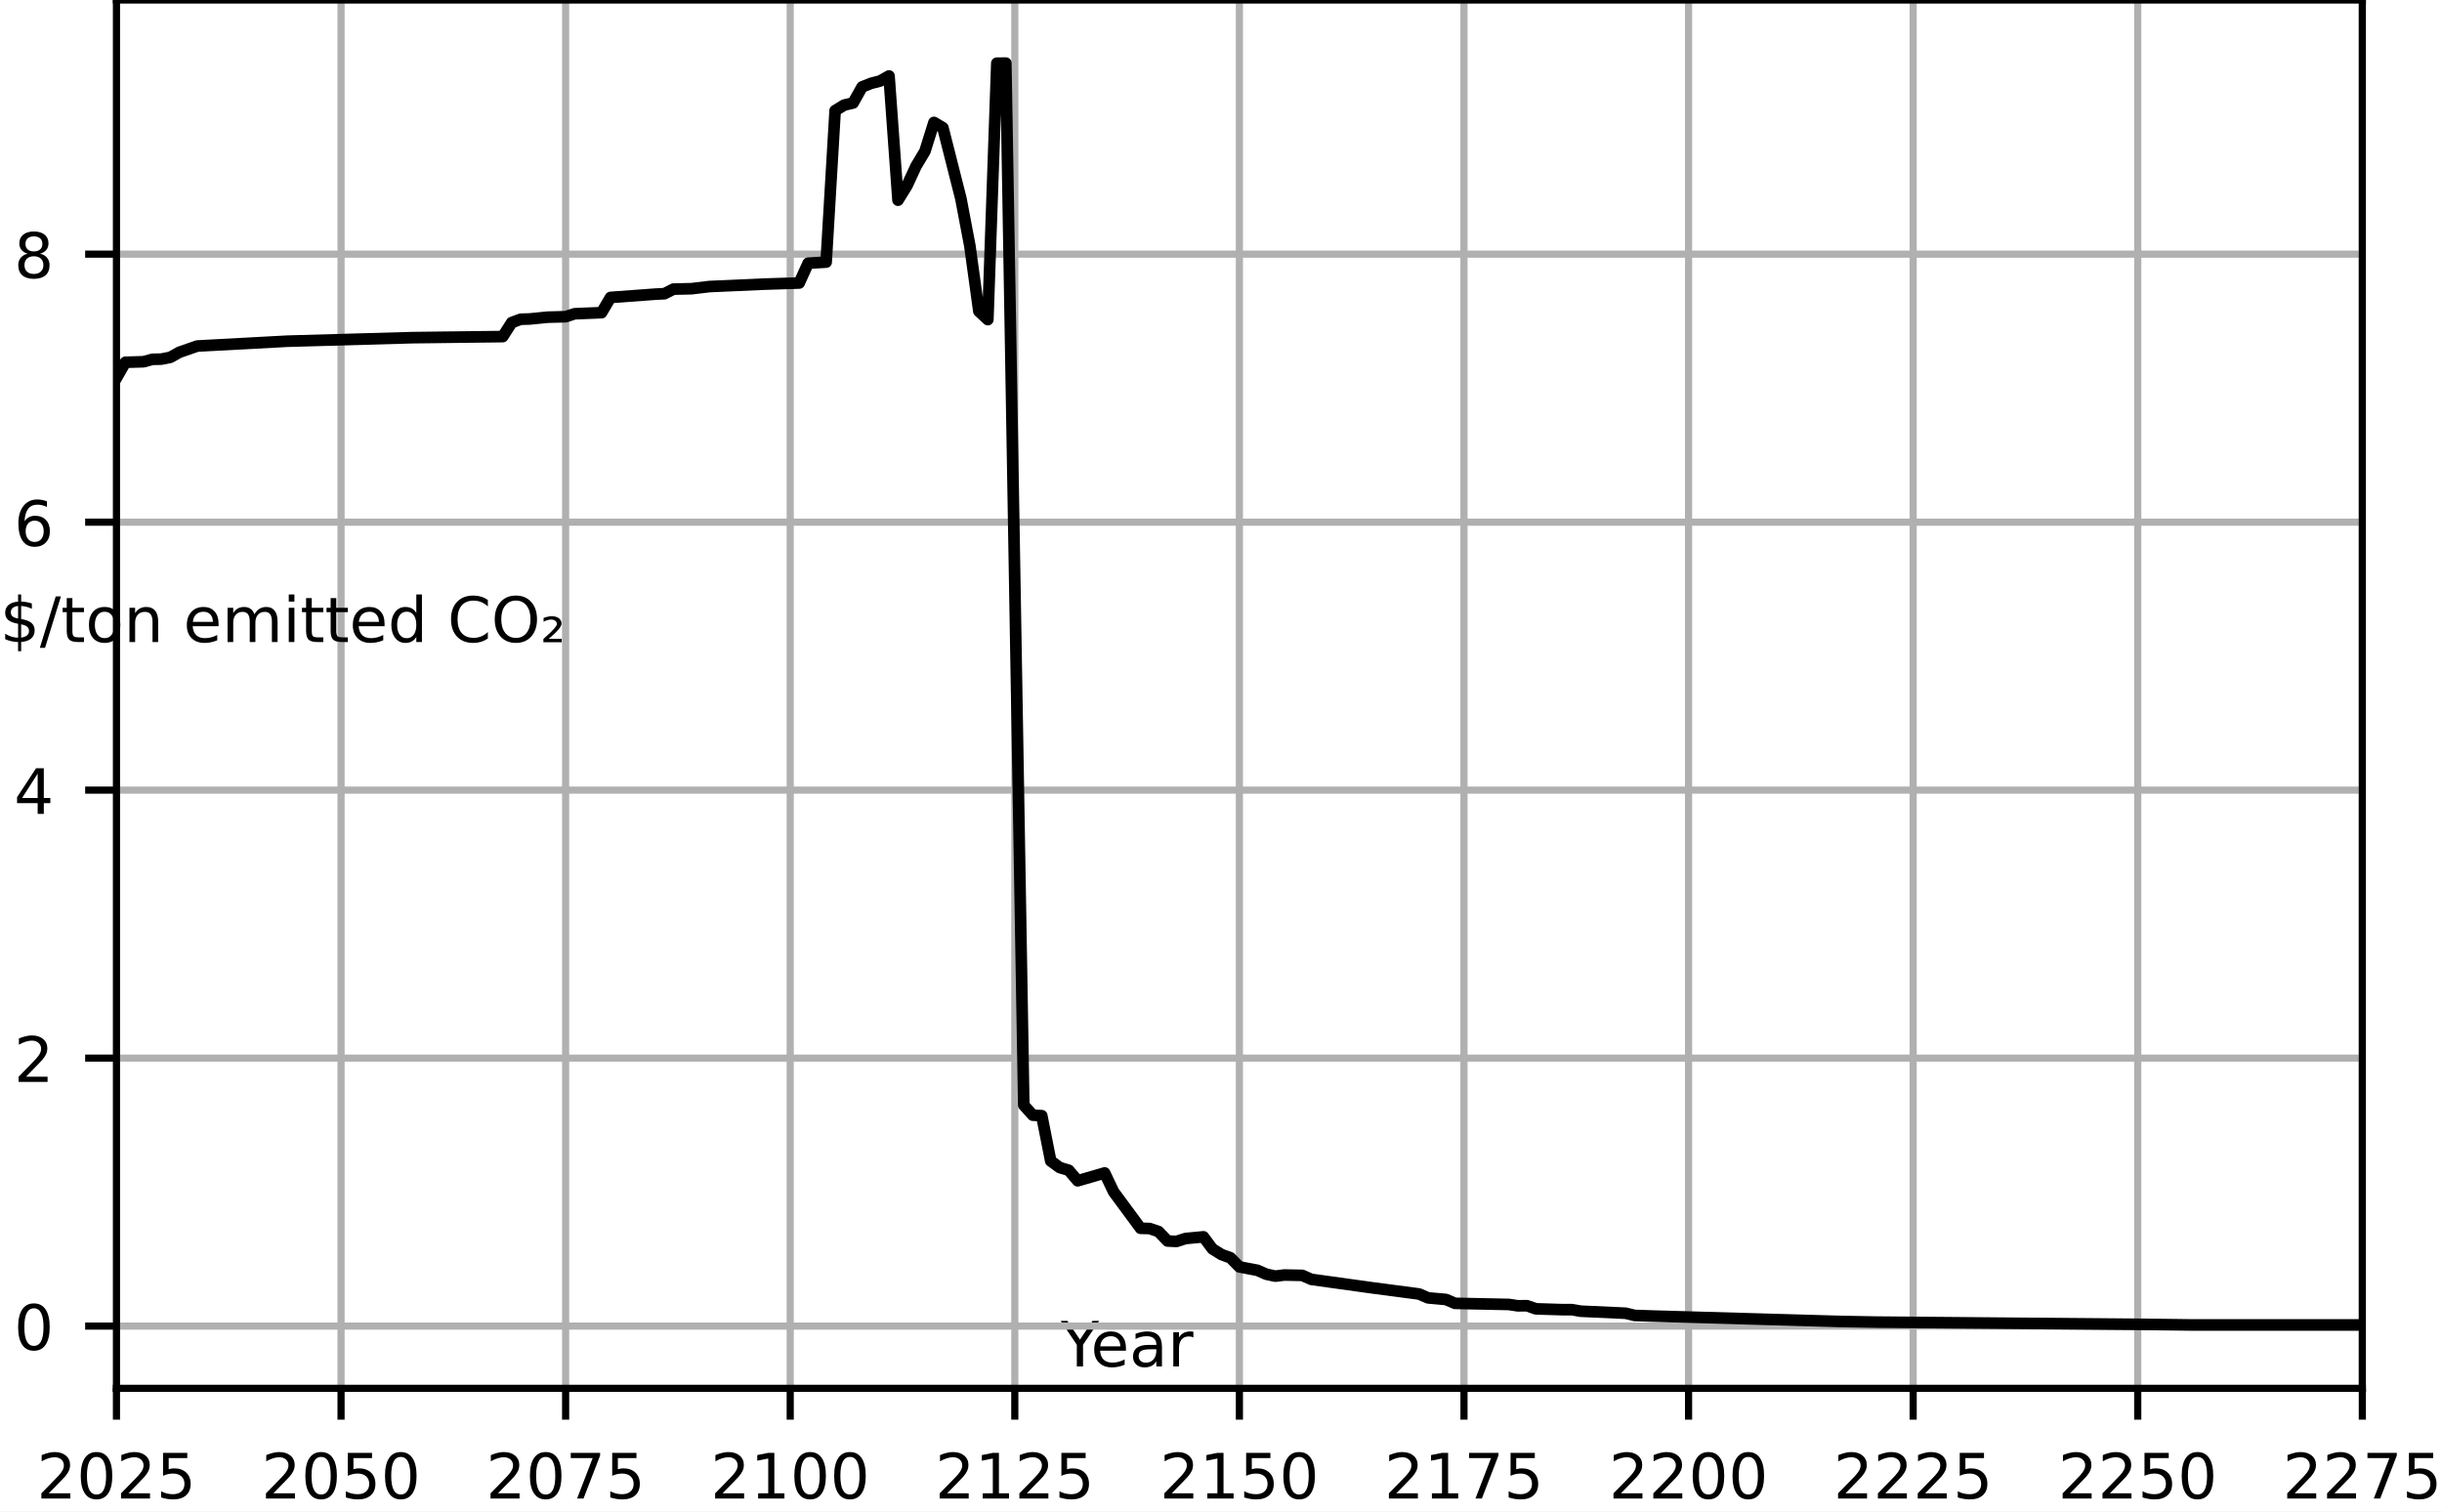
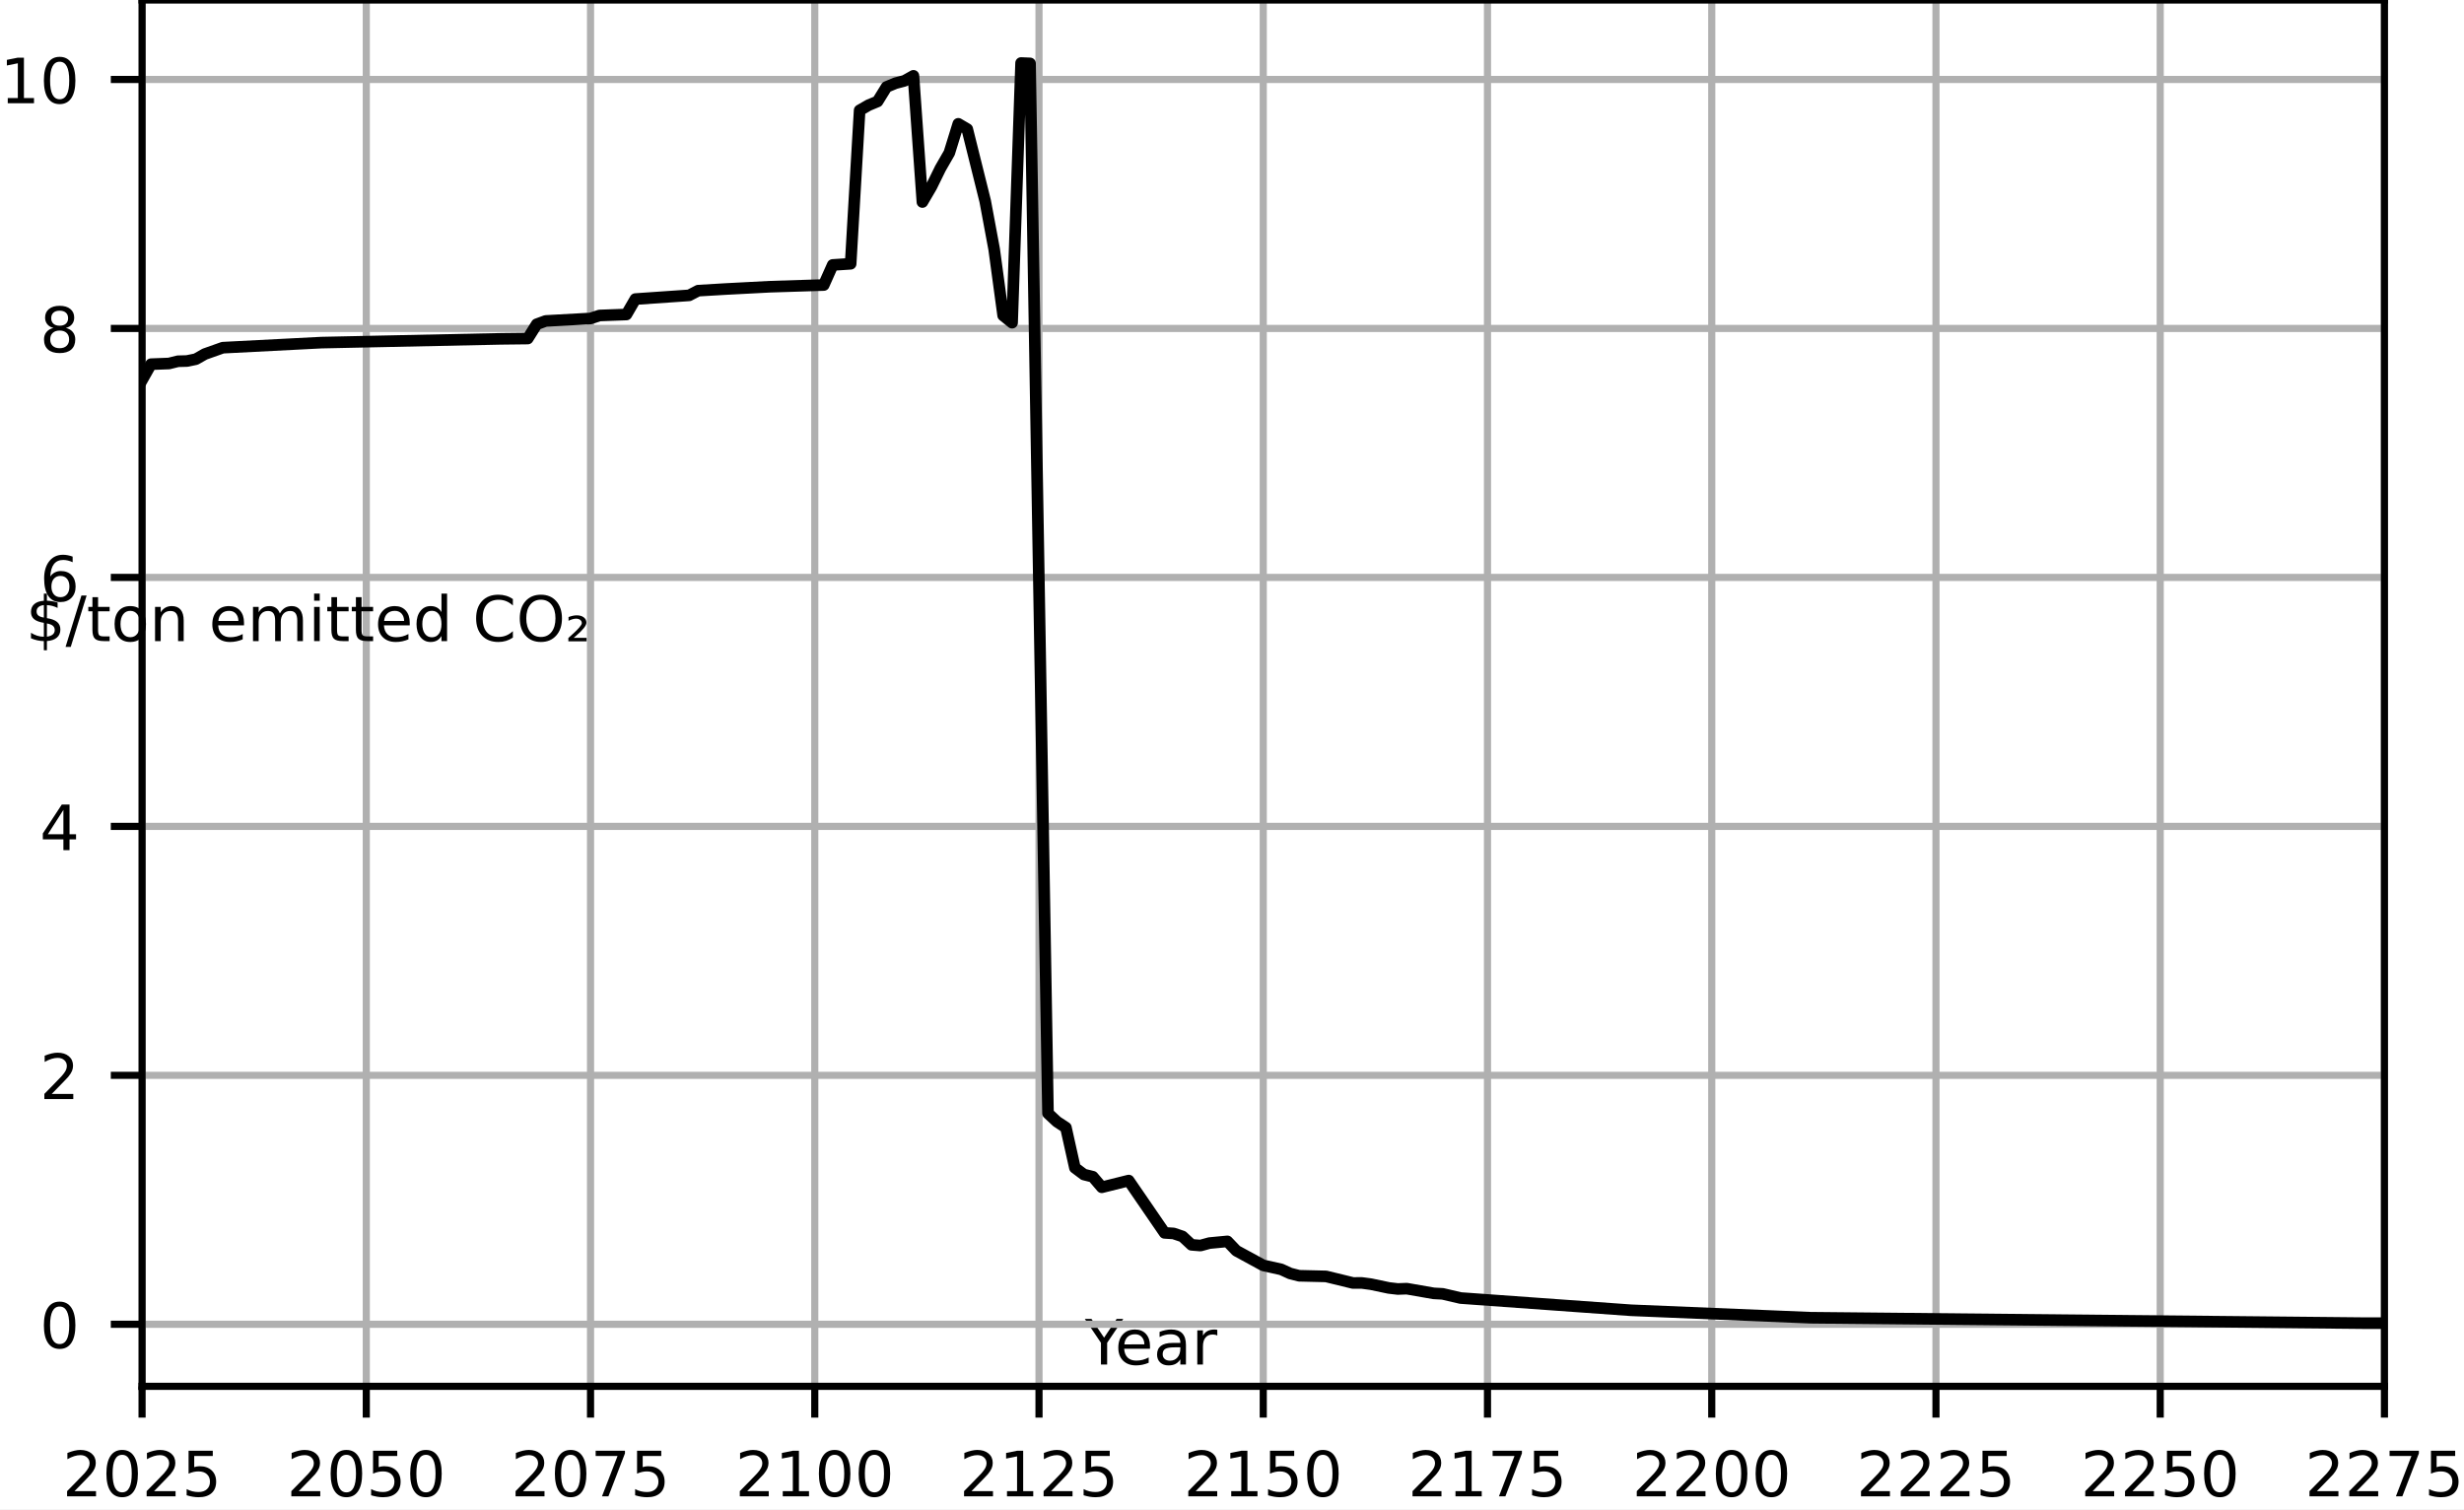
- <svg xmlns="http://www.w3.org/2000/svg" xmlns:xlink="http://www.w3.org/1999/xlink" width="273.027pt" height="169.007pt" viewBox="0 0 273.027 169.007" version="1.1">
+ <svg xmlns="http://www.w3.org/2000/svg" xmlns:xlink="http://www.w3.org/1999/xlink" width="275.915pt" height="169.007pt" viewBox="0 0 275.915 169.007" version="1.1">
  <defs>
    <style type="text/css">*{stroke-linejoin: round; stroke-linecap: butt}</style>
  </defs>
  <g id="figure_1">
    <g id="patch_1">
-       <path d="M 0 169.007  L 273.027 169.007  L 273.027 0  L 0 0  z " style="fill: #ffffff" />
+       <path d="M 0 169.007  L 275.915 169.007  L 275.915 0  L 0 0  z " style="fill: #ffffff" />
    </g>
    <g id="axes_1">
      <g id="patch_2">
-         <path d="M 13.02 155.232  L 264.12 155.232  L 264.12 0  L 13.02 0  z " style="fill: #ffffff" />
+         <path d="M 15.908 155.232  L 267.007 155.232  L 267.007 0  L 15.908 0  z " style="fill: #ffffff" />
      </g>
      <g id="matplotlib.axis_1">
        <g id="xtick_1">
          <g id="line2d_1">
-             <path d="M 13.02 155.232  L 13.02 0  " clip-path="url(#p47444c10fa)" style="fill: none; stroke: #b0b0b0; stroke-width: 0.8; stroke-linecap: square" />
+             <path d="M 15.908 155.232  L 15.908 0  " clip-path="url(#pd98ec319ca)" style="fill: none; stroke: #b0b0b0; stroke-width: 0.8; stroke-linecap: square" />
          </g>
          <g id="line2d_2">
            <defs>
-               <path id="m5ca74fbb93" d="M 0 0  L 0 3.5  " style="stroke: #000000; stroke-width: 0.8" />
+               <path id="ma1143e3309" d="M 0 0  L 0 3.5  " style="stroke: #000000; stroke-width: 0.8" />
            </defs>
            <g>
-               <use xlink:href="#m5ca74fbb93" x="13.02" y="155.232" style="stroke: #000000; stroke-width: 0.8" />
+               <use xlink:href="#ma1143e3309" x="15.908" y="155.232" style="stroke: #000000; stroke-width: 0.8" />
            </g>
          </g>
          <g id="text_1">
-             <g transform="translate(4.112031 167.5509) scale(0.07 -0.07)">
+             <g transform="translate(7 167.5509) scale(0.07 -0.07)">
              <defs>
                <path id="DejaVuSans-32" d="M 1228 531  L 3431 531  L 3431 0  L 469 0  L 469 531  Q 828 903 1448 1529  Q 2069 2156 2228 2338  Q 2531 2678 2651 2914  Q 2772 3150 2772 3378  Q 2772 3750 2511 3984  Q 2250 4219 1831 4219  Q 1534 4219 1204 4116  Q 875 4013 500 3803  L 500 4441  Q 881 4594 1212 4672  Q 1544 4750 1819 4750  Q 2544 4750 2975 4387  Q 3406 4025 3406 3419  Q 3406 3131 3298 2873  Q 3191 2616 2906 2266  Q 2828 2175 2409 1742  Q 1991 1309 1228 531  z " transform="scale(0.015625)" />
                <path id="DejaVuSans-30" d="M 2034 4250  Q 1547 4250 1301 3770  Q 1056 3291 1056 2328  Q 1056 1369 1301 889  Q 1547 409 2034 409  Q 2525 409 2770 889  Q 3016 1369 3016 2328  Q 3016 3291 2770 3770  Q 2525 4250 2034 4250  z M 2034 4750  Q 2819 4750 3233 4129  Q 3647 3509 3647 2328  Q 3647 1150 3233 529  Q 2819 -91 2034 -91  Q 1250 -91 836 529  Q 422 1150 422 2328  Q 422 3509 836 4129  Q 1250 4750 2034 4750  z " transform="scale(0.015625)" />
                <path id="DejaVuSans-35" d="M 691 4666  L 3169 4666  L 3169 4134  L 1269 4134  L 1269 2991  Q 1406 3038 1543 3061  Q 1681 3084 1819 3084  Q 2600 3084 3056 2656  Q 3513 2228 3513 1497  Q 3513 744 3044 326  Q 2575 -91 1722 -91  Q 1428 -91 1123 -41  Q 819 9 494 109  L 494 744  Q 775 591 1075 516  Q 1375 441 1709 441  Q 2250 441 2565 725  Q 2881 1009 2881 1497  Q 2881 1984 2565 2268  Q 2250 2553 1709 2553  Q 1456 2553 1204 2497  Q 953 2441 691 2322  L 691 4666  z " transform="scale(0.015625)" />
              </defs>
              <use xlink:href="#DejaVuSans-32" />
              <use xlink:href="#DejaVuSans-30" transform="translate(63.62305 0)" />
              <use xlink:href="#DejaVuSans-32" transform="translate(127.2461 0)" />
              <use xlink:href="#DejaVuSans-35" transform="translate(190.8691 0)" />
            </g>
          </g>
        </g>
        <g id="xtick_2">
          <g id="line2d_3">
-             <path d="M 38.13 155.232  L 38.13 0  " clip-path="url(#p47444c10fa)" style="fill: none; stroke: #b0b0b0; stroke-width: 0.8; stroke-linecap: square" />
+             <path d="M 41.017 155.232  L 41.017 0  " clip-path="url(#pd98ec319ca)" style="fill: none; stroke: #b0b0b0; stroke-width: 0.8; stroke-linecap: square" />
          </g>
          <g id="line2d_4">
            <g>
-               <use xlink:href="#m5ca74fbb93" x="38.13" y="155.232" style="stroke: #000000; stroke-width: 0.8" />
+               <use xlink:href="#ma1143e3309" x="41.017" y="155.232" style="stroke: #000000; stroke-width: 0.8" />
            </g>
          </g>
          <g id="text_2">
-             <g transform="translate(29.22203 167.5509) scale(0.07 -0.07)">
+             <g transform="translate(32.11 167.5509) scale(0.07 -0.07)">
              <use xlink:href="#DejaVuSans-32" />
              <use xlink:href="#DejaVuSans-30" transform="translate(63.62305 0)" />
              <use xlink:href="#DejaVuSans-35" transform="translate(127.2461 0)" />
              <use xlink:href="#DejaVuSans-30" transform="translate(190.8691 0)" />
            </g>
          </g>
        </g>
        <g id="xtick_3">
          <g id="line2d_5">
-             <path d="M 63.24 155.232  L 63.24 0  " clip-path="url(#p47444c10fa)" style="fill: none; stroke: #b0b0b0; stroke-width: 0.8; stroke-linecap: square" />
+             <path d="M 66.127 155.232  L 66.127 0  " clip-path="url(#pd98ec319ca)" style="fill: none; stroke: #b0b0b0; stroke-width: 0.8; stroke-linecap: square" />
          </g>
          <g id="line2d_6">
            <g>
-               <use xlink:href="#m5ca74fbb93" x="63.24" y="155.232" style="stroke: #000000; stroke-width: 0.8" />
+               <use xlink:href="#ma1143e3309" x="66.127" y="155.232" style="stroke: #000000; stroke-width: 0.8" />
            </g>
          </g>
          <g id="text_3">
-             <g transform="translate(54.33203 167.5509) scale(0.07 -0.07)">
+             <g transform="translate(57.22 167.5509) scale(0.07 -0.07)">
              <defs>
                <path id="DejaVuSans-37" d="M 525 4666  L 3525 4666  L 3525 4397  L 1831 0  L 1172 0  L 2766 4134  L 525 4134  L 525 4666  z " transform="scale(0.015625)" />
              </defs>
              <use xlink:href="#DejaVuSans-32" />
              <use xlink:href="#DejaVuSans-30" transform="translate(63.62305 0)" />
              <use xlink:href="#DejaVuSans-37" transform="translate(127.2461 0)" />
              <use xlink:href="#DejaVuSans-35" transform="translate(190.8691 0)" />
            </g>
          </g>
        </g>
        <g id="xtick_4">
          <g id="line2d_7">
-             <path d="M 88.35 155.232  L 88.35 0  " clip-path="url(#p47444c10fa)" style="fill: none; stroke: #b0b0b0; stroke-width: 0.8; stroke-linecap: square" />
+             <path d="M 91.237 155.232  L 91.237 0  " clip-path="url(#pd98ec319ca)" style="fill: none; stroke: #b0b0b0; stroke-width: 0.8; stroke-linecap: square" />
          </g>
          <g id="line2d_8">
            <g>
-               <use xlink:href="#m5ca74fbb93" x="88.35" y="155.232" style="stroke: #000000; stroke-width: 0.8" />
+               <use xlink:href="#ma1143e3309" x="91.237" y="155.232" style="stroke: #000000; stroke-width: 0.8" />
            </g>
          </g>
          <g id="text_4">
-             <g transform="translate(79.44203 167.5509) scale(0.07 -0.07)">
+             <g transform="translate(82.33 167.5509) scale(0.07 -0.07)">
              <defs>
                <path id="DejaVuSans-31" d="M 794 531  L 1825 531  L 1825 4091  L 703 3866  L 703 4441  L 1819 4666  L 2450 4666  L 2450 531  L 3481 531  L 3481 0  L 794 0  L 794 531  z " transform="scale(0.015625)" />
              </defs>
              <use xlink:href="#DejaVuSans-32" />
              <use xlink:href="#DejaVuSans-31" transform="translate(63.62305 0)" />
              <use xlink:href="#DejaVuSans-30" transform="translate(127.2461 0)" />
              <use xlink:href="#DejaVuSans-30" transform="translate(190.8691 0)" />
            </g>
          </g>
        </g>
        <g id="xtick_5">
          <g id="line2d_9">
-             <path d="M 113.46 155.232  L 113.46 0  " clip-path="url(#p47444c10fa)" style="fill: none; stroke: #b0b0b0; stroke-width: 0.8; stroke-linecap: square" />
+             <path d="M 116.347 155.232  L 116.347 0  " clip-path="url(#pd98ec319ca)" style="fill: none; stroke: #b0b0b0; stroke-width: 0.8; stroke-linecap: square" />
          </g>
          <g id="line2d_10">
            <g>
-               <use xlink:href="#m5ca74fbb93" x="113.46" y="155.232" style="stroke: #000000; stroke-width: 0.8" />
+               <use xlink:href="#ma1143e3309" x="116.347" y="155.232" style="stroke: #000000; stroke-width: 0.8" />
            </g>
          </g>
          <g id="text_5">
-             <g transform="translate(104.552 167.5509) scale(0.07 -0.07)">
+             <g transform="translate(107.44 167.5509) scale(0.07 -0.07)">
              <use xlink:href="#DejaVuSans-32" />
              <use xlink:href="#DejaVuSans-31" transform="translate(63.62305 0)" />
              <use xlink:href="#DejaVuSans-32" transform="translate(127.2461 0)" />
              <use xlink:href="#DejaVuSans-35" transform="translate(190.8691 0)" />
            </g>
          </g>
        </g>
        <g id="xtick_6">
          <g id="line2d_11">
-             <path d="M 138.57 155.232  L 138.57 0  " clip-path="url(#p47444c10fa)" style="fill: none; stroke: #b0b0b0; stroke-width: 0.8; stroke-linecap: square" />
+             <path d="M 141.458 155.232  L 141.458 0  " clip-path="url(#pd98ec319ca)" style="fill: none; stroke: #b0b0b0; stroke-width: 0.8; stroke-linecap: square" />
          </g>
          <g id="line2d_12">
            <g>
-               <use xlink:href="#m5ca74fbb93" x="138.57" y="155.232" style="stroke: #000000; stroke-width: 0.8" />
+               <use xlink:href="#ma1143e3309" x="141.458" y="155.232" style="stroke: #000000; stroke-width: 0.8" />
            </g>
          </g>
          <g id="text_6">
-             <g transform="translate(129.662 167.5509) scale(0.07 -0.07)">
+             <g transform="translate(132.55 167.5509) scale(0.07 -0.07)">
              <use xlink:href="#DejaVuSans-32" />
              <use xlink:href="#DejaVuSans-31" transform="translate(63.62305 0)" />
              <use xlink:href="#DejaVuSans-35" transform="translate(127.2461 0)" />
              <use xlink:href="#DejaVuSans-30" transform="translate(190.8691 0)" />
            </g>
          </g>
        </g>
        <g id="xtick_7">
          <g id="line2d_13">
-             <path d="M 163.68 155.232  L 163.68 0  " clip-path="url(#p47444c10fa)" style="fill: none; stroke: #b0b0b0; stroke-width: 0.8; stroke-linecap: square" />
+             <path d="M 166.567 155.232  L 166.567 0  " clip-path="url(#pd98ec319ca)" style="fill: none; stroke: #b0b0b0; stroke-width: 0.8; stroke-linecap: square" />
          </g>
          <g id="line2d_14">
            <g>
-               <use xlink:href="#m5ca74fbb93" x="163.68" y="155.232" style="stroke: #000000; stroke-width: 0.8" />
+               <use xlink:href="#ma1143e3309" x="166.567" y="155.232" style="stroke: #000000; stroke-width: 0.8" />
            </g>
          </g>
          <g id="text_7">
-             <g transform="translate(154.772 167.5509) scale(0.07 -0.07)">
+             <g transform="translate(157.66 167.5509) scale(0.07 -0.07)">
              <use xlink:href="#DejaVuSans-32" />
              <use xlink:href="#DejaVuSans-31" transform="translate(63.62305 0)" />
              <use xlink:href="#DejaVuSans-37" transform="translate(127.2461 0)" />
              <use xlink:href="#DejaVuSans-35" transform="translate(190.8691 0)" />
            </g>
          </g>
        </g>
        <g id="xtick_8">
          <g id="line2d_15">
-             <path d="M 188.79 155.232  L 188.79 0  " clip-path="url(#p47444c10fa)" style="fill: none; stroke: #b0b0b0; stroke-width: 0.8; stroke-linecap: square" />
+             <path d="M 191.678 155.232  L 191.678 0  " clip-path="url(#pd98ec319ca)" style="fill: none; stroke: #b0b0b0; stroke-width: 0.8; stroke-linecap: square" />
          </g>
          <g id="line2d_16">
            <g>
-               <use xlink:href="#m5ca74fbb93" x="188.79" y="155.232" style="stroke: #000000; stroke-width: 0.8" />
+               <use xlink:href="#ma1143e3309" x="191.678" y="155.232" style="stroke: #000000; stroke-width: 0.8" />
            </g>
          </g>
          <g id="text_8">
-             <g transform="translate(179.882 167.5509) scale(0.07 -0.07)">
+             <g transform="translate(182.77 167.5509) scale(0.07 -0.07)">
              <use xlink:href="#DejaVuSans-32" />
              <use xlink:href="#DejaVuSans-32" transform="translate(63.62305 0)" />
              <use xlink:href="#DejaVuSans-30" transform="translate(127.2461 0)" />
              <use xlink:href="#DejaVuSans-30" transform="translate(190.8691 0)" />
            </g>
          </g>
        </g>
        <g id="xtick_9">
          <g id="line2d_17">
-             <path d="M 213.9 155.232  L 213.9 0  " clip-path="url(#p47444c10fa)" style="fill: none; stroke: #b0b0b0; stroke-width: 0.8; stroke-linecap: square" />
+             <path d="M 216.787 155.232  L 216.787 0  " clip-path="url(#pd98ec319ca)" style="fill: none; stroke: #b0b0b0; stroke-width: 0.8; stroke-linecap: square" />
          </g>
          <g id="line2d_18">
            <g>
-               <use xlink:href="#m5ca74fbb93" x="213.9" y="155.232" style="stroke: #000000; stroke-width: 0.8" />
+               <use xlink:href="#ma1143e3309" x="216.787" y="155.232" style="stroke: #000000; stroke-width: 0.8" />
            </g>
          </g>
          <g id="text_9">
-             <g transform="translate(204.992 167.5509) scale(0.07 -0.07)">
+             <g transform="translate(207.88 167.5509) scale(0.07 -0.07)">
              <use xlink:href="#DejaVuSans-32" />
              <use xlink:href="#DejaVuSans-32" transform="translate(63.62305 0)" />
              <use xlink:href="#DejaVuSans-32" transform="translate(127.2461 0)" />
              <use xlink:href="#DejaVuSans-35" transform="translate(190.8691 0)" />
            </g>
          </g>
        </g>
        <g id="xtick_10">
          <g id="line2d_19">
-             <path d="M 239.01 155.232  L 239.01 0  " clip-path="url(#p47444c10fa)" style="fill: none; stroke: #b0b0b0; stroke-width: 0.8; stroke-linecap: square" />
+             <path d="M 241.898 155.232  L 241.898 0  " clip-path="url(#pd98ec319ca)" style="fill: none; stroke: #b0b0b0; stroke-width: 0.8; stroke-linecap: square" />
          </g>
          <g id="line2d_20">
            <g>
-               <use xlink:href="#m5ca74fbb93" x="239.01" y="155.232" style="stroke: #000000; stroke-width: 0.8" />
+               <use xlink:href="#ma1143e3309" x="241.898" y="155.232" style="stroke: #000000; stroke-width: 0.8" />
            </g>
          </g>
          <g id="text_10">
-             <g transform="translate(230.102 167.5509) scale(0.07 -0.07)">
+             <g transform="translate(232.99 167.5509) scale(0.07 -0.07)">
              <use xlink:href="#DejaVuSans-32" />
              <use xlink:href="#DejaVuSans-32" transform="translate(63.62305 0)" />
              <use xlink:href="#DejaVuSans-35" transform="translate(127.2461 0)" />
              <use xlink:href="#DejaVuSans-30" transform="translate(190.8691 0)" />
            </g>
          </g>
        </g>
        <g id="xtick_11">
          <g id="line2d_21">
-             <path d="M 264.12 155.232  L 264.12 0  " clip-path="url(#p47444c10fa)" style="fill: none; stroke: #b0b0b0; stroke-width: 0.8; stroke-linecap: square" />
+             <path d="M 267.007 155.232  L 267.007 0  " clip-path="url(#pd98ec319ca)" style="fill: none; stroke: #b0b0b0; stroke-width: 0.8; stroke-linecap: square" />
          </g>
          <g id="line2d_22">
            <g>
-               <use xlink:href="#m5ca74fbb93" x="264.12" y="155.232" style="stroke: #000000; stroke-width: 0.8" />
+               <use xlink:href="#ma1143e3309" x="267.007" y="155.232" style="stroke: #000000; stroke-width: 0.8" />
            </g>
          </g>
          <g id="text_11">
-             <g transform="translate(255.212 167.5509) scale(0.07 -0.07)">
+             <g transform="translate(258.1 167.5509) scale(0.07 -0.07)">
              <use xlink:href="#DejaVuSans-32" />
              <use xlink:href="#DejaVuSans-32" transform="translate(63.62305 0)" />
              <use xlink:href="#DejaVuSans-37" transform="translate(127.2461 0)" />
              <use xlink:href="#DejaVuSans-35" transform="translate(190.8691 0)" />
            </g>
          </g>
        </g>
        <g id="text_12">
-           <g transform="translate(118.6033 152.7893) scale(0.07 -0.07)">
+           <g transform="translate(121.4912 152.7893) scale(0.07 -0.07)">
            <defs>
              <path id="DejaVuSans-59" d="M -13 4666  L 666 4666  L 1959 2747  L 3244 4666  L 3922 4666  L 2272 2222  L 2272 0  L 1638 0  L 1638 2222  L -13 4666  z " transform="scale(0.015625)" />
              <path id="DejaVuSans-65" d="M 3597 1894  L 3597 1613  L 953 1613  Q 991 1019 1311 708  Q 1631 397 2203 397  Q 2534 397 2845 478  Q 3156 559 3463 722  L 3463 178  Q 3153 47 2828 -22  Q 2503 -91 2169 -91  Q 1331 -91 842 396  Q 353 884 353 1716  Q 353 2575 817 3079  Q 1281 3584 2069 3584  Q 2775 3584 3186 3129  Q 3597 2675 3597 1894  z M 3022 2063  Q 3016 2534 2758 2815  Q 2500 3097 2075 3097  Q 1594 3097 1305 2825  Q 1016 2553 972 2059  L 3022 2063  z " transform="scale(0.015625)" />
              <path id="DejaVuSans-61" d="M 2194 1759  Q 1497 1759 1228 1600  Q 959 1441 959 1056  Q 959 750 1161 570  Q 1363 391 1709 391  Q 2188 391 2477 730  Q 2766 1069 2766 1631  L 2766 1759  L 2194 1759  z M 3341 1997  L 3341 0  L 2766 0  L 2766 531  Q 2569 213 2275 61  Q 1981 -91 1556 -91  Q 1019 -91 701 211  Q 384 513 384 1019  Q 384 1609 779 1909  Q 1175 2209 1959 2209  L 2766 2209  L 2766 2266  Q 2766 2663 2505 2880  Q 2244 3097 1772 3097  Q 1472 3097 1187 3025  Q 903 2953 641 2809  L 641 3341  Q 956 3463 1253 3523  Q 1550 3584 1831 3584  Q 2591 3584 2966 3190  Q 3341 2797 3341 1997  z " transform="scale(0.015625)" />
              <path id="DejaVuSans-72" d="M 2631 2963  Q 2534 3019 2420 3045  Q 2306 3072 2169 3072  Q 1681 3072 1420 2755  Q 1159 2438 1159 1844  L 1159 0  L 581 0  L 581 3500  L 1159 3500  L 1159 2956  Q 1341 3275 1631 3429  Q 1922 3584 2338 3584  Q 2397 3584 2469 3576  Q 2541 3569 2628 3553  L 2631 2963  z " transform="scale(0.015625)" />
            </defs>
            <use xlink:href="#DejaVuSans-59" />
            <use xlink:href="#DejaVuSans-65" transform="translate(47.83398 0)" />
            <use xlink:href="#DejaVuSans-61" transform="translate(109.3574 0)" />
            <use xlink:href="#DejaVuSans-72" transform="translate(170.6367 0)" />
          </g>
        </g>
      </g>
      <g id="matplotlib.axis_2">
        <g id="ytick_1">
          <g id="line2d_23">
-             <path d="M 13.02 148.272  L 264.12 148.272  " clip-path="url(#p47444c10fa)" style="fill: none; stroke: #b0b0b0; stroke-width: 0.8; stroke-linecap: square" />
+             <path d="M 15.908 148.286  L 267.007 148.286  " clip-path="url(#pd98ec319ca)" style="fill: none; stroke: #b0b0b0; stroke-width: 0.8; stroke-linecap: square" />
          </g>
          <g id="line2d_24">
            <defs>
-               <path id="me13461c339" d="M 0 0  L -3.5 0  " style="stroke: #000000; stroke-width: 0.8" />
+               <path id="mdc2309f3d0" d="M 0 0  L -3.5 0  " style="stroke: #000000; stroke-width: 0.8" />
            </defs>
            <g>
-               <use xlink:href="#me13461c339" x="13.02" y="148.272" style="stroke: #000000; stroke-width: 0.8" />
+               <use xlink:href="#mdc2309f3d0" x="15.908" y="148.286" style="stroke: #000000; stroke-width: 0.8" />
            </g>
          </g>
          <g id="text_13">
-             <g transform="translate(1.565781 150.9311) scale(0.07 -0.07)">
+             <g transform="translate(4.45375 150.9458) scale(0.07 -0.07)">
              <use xlink:href="#DejaVuSans-30" />
            </g>
          </g>
        </g>
        <g id="ytick_2">
          <g id="line2d_25">
-             <path d="M 13.02 118.308  L 264.12 118.308  " clip-path="url(#p47444c10fa)" style="fill: none; stroke: #b0b0b0; stroke-width: 0.8; stroke-linecap: square" />
+             <path d="M 15.908 120.409  L 267.007 120.409  " clip-path="url(#pd98ec319ca)" style="fill: none; stroke: #b0b0b0; stroke-width: 0.8; stroke-linecap: square" />
          </g>
          <g id="line2d_26">
            <g>
-               <use xlink:href="#me13461c339" x="13.02" y="118.308" style="stroke: #000000; stroke-width: 0.8" />
+               <use xlink:href="#mdc2309f3d0" x="15.908" y="120.409" style="stroke: #000000; stroke-width: 0.8" />
            </g>
          </g>
          <g id="text_14">
-             <g transform="translate(1.565781 120.9679) scale(0.07 -0.07)">
+             <g transform="translate(4.45375 123.0688) scale(0.07 -0.07)">
              <use xlink:href="#DejaVuSans-32" />
            </g>
          </g>
        </g>
        <g id="ytick_3">
          <g id="line2d_27">
-             <path d="M 13.02 88.345  L 264.12 88.345  " clip-path="url(#p47444c10fa)" style="fill: none; stroke: #b0b0b0; stroke-width: 0.8; stroke-linecap: square" />
+             <path d="M 15.908 92.532  L 267.007 92.532  " clip-path="url(#pd98ec319ca)" style="fill: none; stroke: #b0b0b0; stroke-width: 0.8; stroke-linecap: square" />
          </g>
          <g id="line2d_28">
            <g>
-               <use xlink:href="#me13461c339" x="13.02" y="88.345" style="stroke: #000000; stroke-width: 0.8" />
+               <use xlink:href="#mdc2309f3d0" x="15.908" y="92.532" style="stroke: #000000; stroke-width: 0.8" />
            </g>
          </g>
          <g id="text_15">
-             <g transform="translate(1.565781 91.00473) scale(0.07 -0.07)">
+             <g transform="translate(4.45375 95.19177) scale(0.07 -0.07)">
              <defs>
                <path id="DejaVuSans-34" d="M 2419 4116  L 825 1625  L 2419 1625  L 2419 4116  z M 2253 4666  L 3047 4666  L 3047 1625  L 3713 1625  L 3713 1100  L 3047 1100  L 3047 0  L 2419 0  L 2419 1100  L 313 1100  L 313 1709  L 2253 4666  z " transform="scale(0.015625)" />
              </defs>
              <use xlink:href="#DejaVuSans-34" />
            </g>
          </g>
        </g>
        <g id="ytick_4">
          <g id="line2d_29">
-             <path d="M 13.02 58.382  L 264.12 58.382  " clip-path="url(#p47444c10fa)" style="fill: none; stroke: #b0b0b0; stroke-width: 0.8; stroke-linecap: square" />
+             <path d="M 15.908 64.655  L 267.007 64.655  " clip-path="url(#pd98ec319ca)" style="fill: none; stroke: #b0b0b0; stroke-width: 0.8; stroke-linecap: square" />
          </g>
          <g id="line2d_30">
            <g>
-               <use xlink:href="#me13461c339" x="13.02" y="58.382" style="stroke: #000000; stroke-width: 0.8" />
+               <use xlink:href="#mdc2309f3d0" x="15.908" y="64.655" style="stroke: #000000; stroke-width: 0.8" />
            </g>
          </g>
          <g id="text_16">
-             <g transform="translate(1.565781 61.04156) scale(0.07 -0.07)">
+             <g transform="translate(4.45375 67.31475) scale(0.07 -0.07)">
              <defs>
                <path id="DejaVuSans-36" d="M 2113 2584  Q 1688 2584 1439 2293  Q 1191 2003 1191 1497  Q 1191 994 1439 701  Q 1688 409 2113 409  Q 2538 409 2786 701  Q 3034 994 3034 1497  Q 3034 2003 2786 2293  Q 2538 2584 2113 2584  z M 3366 4563  L 3366 3988  Q 3128 4100 2886 4159  Q 2644 4219 2406 4219  Q 1781 4219 1451 3797  Q 1122 3375 1075 2522  Q 1259 2794 1537 2939  Q 1816 3084 2150 3084  Q 2853 3084 3261 2657  Q 3669 2231 3669 1497  Q 3669 778 3244 343  Q 2819 -91 2113 -91  Q 1303 -91 875 529  Q 447 1150 447 2328  Q 447 3434 972 4092  Q 1497 4750 2381 4750  Q 2619 4750 2861 4703  Q 3103 4656 3366 4563  z " transform="scale(0.015625)" />
              </defs>
              <use xlink:href="#DejaVuSans-36" />
            </g>
          </g>
        </g>
        <g id="ytick_5">
          <g id="line2d_31">
-             <path d="M 13.02 28.419  L 264.12 28.419  " clip-path="url(#p47444c10fa)" style="fill: none; stroke: #b0b0b0; stroke-width: 0.8; stroke-linecap: square" />
+             <path d="M 15.908 36.778  L 267.007 36.778  " clip-path="url(#pd98ec319ca)" style="fill: none; stroke: #b0b0b0; stroke-width: 0.8; stroke-linecap: square" />
          </g>
          <g id="line2d_32">
            <g>
-               <use xlink:href="#me13461c339" x="13.02" y="28.419" style="stroke: #000000; stroke-width: 0.8" />
+               <use xlink:href="#mdc2309f3d0" x="15.908" y="36.778" style="stroke: #000000; stroke-width: 0.8" />
            </g>
          </g>
          <g id="text_17">
-             <g transform="translate(1.565781 31.07838) scale(0.07 -0.07)">
+             <g transform="translate(4.45375 39.43773) scale(0.07 -0.07)">
              <defs>
                <path id="DejaVuSans-38" d="M 2034 2216  Q 1584 2216 1326 1975  Q 1069 1734 1069 1313  Q 1069 891 1326 650  Q 1584 409 2034 409  Q 2484 409 2743 651  Q 3003 894 3003 1313  Q 3003 1734 2745 1975  Q 2488 2216 2034 2216  z M 1403 2484  Q 997 2584 770 2862  Q 544 3141 544 3541  Q 544 4100 942 4425  Q 1341 4750 2034 4750  Q 2731 4750 3128 4425  Q 3525 4100 3525 3541  Q 3525 3141 3298 2862  Q 3072 2584 2669 2484  Q 3125 2378 3379 2068  Q 3634 1759 3634 1313  Q 3634 634 3220 271  Q 2806 -91 2034 -91  Q 1263 -91 848 271  Q 434 634 434 1313  Q 434 1759 690 2068  Q 947 2378 1403 2484  z M 1172 3481  Q 1172 3119 1398 2916  Q 1625 2713 2034 2713  Q 2441 2713 2670 2916  Q 2900 3119 2900 3481  Q 2900 3844 2670 4047  Q 2441 4250 2034 4250  Q 1625 4250 1398 4047  Q 1172 3844 1172 3481  z " transform="scale(0.015625)" />
              </defs>
              <use xlink:href="#DejaVuSans-38" />
            </g>
          </g>
        </g>
-         <g id="text_18">
-           <g transform="translate(0 71.78596) scale(0.07 -0.07)">
+         <g id="ytick_6">
+           <g id="line2d_33">
+             <path d="M 15.908 8.901  L 267.007 8.901  " clip-path="url(#pd98ec319ca)" style="fill: none; stroke: #b0b0b0; stroke-width: 0.8; stroke-linecap: square" />
+           </g>
+           <g id="line2d_34">
+             <g>
+               <use xlink:href="#mdc2309f3d0" x="15.908" y="8.901" style="stroke: #000000; stroke-width: 0.8" />
+             </g>
+           </g>
+           <g id="text_18">
+             <g transform="translate(-0 11.56071) scale(0.07 -0.07)">
+               <use xlink:href="#DejaVuSans-31" />
+               <use xlink:href="#DejaVuSans-30" transform="translate(63.62305 0)" />
+             </g>
+           </g>
+         </g>
+         <g id="text_19">
+           <g transform="translate(2.887969 71.78596) scale(0.07 -0.07)">
            <defs>
              <path id="DejaVuSans-24" d="M 2163 -941  L 1850 -941  L 1847 0  Q 1519 6 1191 76  Q 863 147 531 288  L 531 850  Q 850 650 1176 548  Q 1503 447 1850 444  L 1850 1869  Q 1159 1981 845 2250  Q 531 2519 531 2988  Q 531 3497 872 3790  Q 1213 4084 1850 4128  L 1850 4863  L 2163 4863  L 2163 4138  Q 2453 4125 2725 4076  Q 2997 4028 3256 3944  L 3256 3397  Q 2997 3528 2723 3600  Q 2450 3672 2163 3684  L 2163 2350  Q 2872 2241 3206 1959  Q 3541 1678 3541 1191  Q 3541 663 3186 358  Q 2831 53 2163 6  L 2163 -941  z M 1850 2406  L 1850 3688  Q 1488 3647 1297 3481  Q 1106 3316 1106 3041  Q 1106 2772 1282 2622  Q 1459 2472 1850 2406  z M 2163 1806  L 2163 453  Q 2559 506 2761 678  Q 2963 850 2963 1131  Q 2963 1406 2770 1568  Q 2578 1731 2163 1806  z " transform="scale(0.015625)" />
              <path id="DejaVuSans-2f" d="M 1625 4666  L 2156 4666  L 531 -594  L 0 -594  L 1625 4666  z " transform="scale(0.015625)" />
              <path id="DejaVuSans-74" d="M 1172 4494  L 1172 3500  L 2356 3500  L 2356 3053  L 1172 3053  L 1172 1153  Q 1172 725 1289 603  Q 1406 481 1766 481  L 2356 481  L 2356 0  L 1766 0  Q 1100 0 847 248  Q 594 497 594 1153  L 594 3053  L 172 3053  L 172 3500  L 594 3500  L 594 4494  L 1172 4494  z " transform="scale(0.015625)" />
              <path id="DejaVuSans-6f" d="M 1959 3097  Q 1497 3097 1228 2736  Q 959 2375 959 1747  Q 959 1119 1226 758  Q 1494 397 1959 397  Q 2419 397 2687 759  Q 2956 1122 2956 1747  Q 2956 2369 2687 2733  Q 2419 3097 1959 3097  z M 1959 3584  Q 2709 3584 3137 3096  Q 3566 2609 3566 1747  Q 3566 888 3137 398  Q 2709 -91 1959 -91  Q 1206 -91 779 398  Q 353 888 353 1747  Q 353 2609 779 3096  Q 1206 3584 1959 3584  z " transform="scale(0.015625)" />
              <path id="DejaVuSans-6e" d="M 3513 2113  L 3513 0  L 2938 0  L 2938 2094  Q 2938 2591 2744 2837  Q 2550 3084 2163 3084  Q 1697 3084 1428 2787  Q 1159 2491 1159 1978  L 1159 0  L 581 0  L 581 3500  L 1159 3500  L 1159 2956  Q 1366 3272 1645 3428  Q 1925 3584 2291 3584  Q 2894 3584 3203 3211  Q 3513 2838 3513 2113  z " transform="scale(0.015625)" />
              <path id="DejaVuSans-20" transform="scale(0.015625)" />
              <path id="DejaVuSans-6d" d="M 3328 2828  Q 3544 3216 3844 3400  Q 4144 3584 4550 3584  Q 5097 3584 5394 3201  Q 5691 2819 5691 2113  L 5691 0  L 5113 0  L 5113 2094  Q 5113 2597 4934 2840  Q 4756 3084 4391 3084  Q 3944 3084 3684 2787  Q 3425 2491 3425 1978  L 3425 0  L 2847 0  L 2847 2094  Q 2847 2600 2669 2842  Q 2491 3084 2119 3084  Q 1678 3084 1418 2786  Q 1159 2488 1159 1978  L 1159 0  L 581 0  L 581 3500  L 1159 3500  L 1159 2956  Q 1356 3278 1631 3431  Q 1906 3584 2284 3584  Q 2666 3584 2933 3390  Q 3200 3197 3328 2828  z " transform="scale(0.015625)" />
              <path id="DejaVuSans-69" d="M 603 3500  L 1178 3500  L 1178 0  L 603 0  L 603 3500  z M 603 4863  L 1178 4863  L 1178 4134  L 603 4134  L 603 4863  z " transform="scale(0.015625)" />
              <path id="DejaVuSans-64" d="M 2906 2969  L 2906 4863  L 3481 4863  L 3481 0  L 2906 0  L 2906 525  Q 2725 213 2448 61  Q 2172 -91 1784 -91  Q 1150 -91 751 415  Q 353 922 353 1747  Q 353 2572 751 3078  Q 1150 3584 1784 3584  Q 2172 3584 2448 3432  Q 2725 3281 2906 2969  z M 947 1747  Q 947 1113 1208 752  Q 1469 391 1925 391  Q 2381 391 2643 752  Q 2906 1113 2906 1747  Q 2906 2381 2643 2742  Q 2381 3103 1925 3103  Q 1469 3103 1208 2742  Q 947 2381 947 1747  z " transform="scale(0.015625)" />
              <path id="DejaVuSans-43" d="M 4122 4306  L 4122 3641  Q 3803 3938 3442 4084  Q 3081 4231 2675 4231  Q 1875 4231 1450 3742  Q 1025 3253 1025 2328  Q 1025 1406 1450 917  Q 1875 428 2675 428  Q 3081 428 3442 575  Q 3803 722 4122 1019  L 4122 359  Q 3791 134 3420 21  Q 3050 -91 2638 -91  Q 1578 -91 968 557  Q 359 1206 359 2328  Q 359 3453 968 4101  Q 1578 4750 2638 4750  Q 3056 4750 3426 4639  Q 3797 4528 4122 4306  z " transform="scale(0.015625)" />
              <path id="DejaVuSans-4f" d="M 2522 4238  Q 1834 4238 1429 3725  Q 1025 3213 1025 2328  Q 1025 1447 1429 934  Q 1834 422 2522 422  Q 3209 422 3611 934  Q 4013 1447 4013 2328  Q 4013 3213 3611 3725  Q 3209 4238 2522 4238  z M 2522 4750  Q 3503 4750 4090 4092  Q 4678 3434 4678 2328  Q 4678 1225 4090 567  Q 3503 -91 2522 -91  Q 1538 -91 948 565  Q 359 1222 359 2328  Q 359 3434 948 4092  Q 1538 4750 2522 4750  z " transform="scale(0.015625)" />
              <path id="DejaVuSans-2082" d="M 838 332  L 2163 332  L 2163 -24  L 294 -24  L 294 319  Q 400 416 597 591  Q 1672 1544 1672 1838  Q 1672 2044 1509 2170  Q 1347 2297 1081 2297  Q 919 2297 728 2242  Q 538 2188 313 2079  L 313 2463  Q 553 2551 761 2594  Q 969 2638 1147 2638  Q 1600 2638 1872 2432  Q 2144 2226 2144 1888  Q 2144 1454 1109 566  Q 934 416 838 332  z " transform="scale(0.015625)" />
            </defs>
            <use xlink:href="#DejaVuSans-24" />
            <use xlink:href="#DejaVuSans-2f" transform="translate(63.62305 0)" />
            <use xlink:href="#DejaVuSans-74" transform="translate(97.31445 0)" />
            <use xlink:href="#DejaVuSans-6f" transform="translate(136.5234 0)" />
            <use xlink:href="#DejaVuSans-6e" transform="translate(197.7051 0)" />
            <use xlink:href="#DejaVuSans-20" transform="translate(261.084 0)" />
            <use xlink:href="#DejaVuSans-65" transform="translate(292.8711 0)" />
            <use xlink:href="#DejaVuSans-6d" transform="translate(354.3945 0)" />
            <use xlink:href="#DejaVuSans-69" transform="translate(451.8066 0)" />
            <use xlink:href="#DejaVuSans-74" transform="translate(479.5898 0)" />
            <use xlink:href="#DejaVuSans-74" transform="translate(518.7988 0)" />
            <use xlink:href="#DejaVuSans-65" transform="translate(558.0078 0)" />
            <use xlink:href="#DejaVuSans-64" transform="translate(619.5312 0)" />
            <use xlink:href="#DejaVuSans-20" transform="translate(683.0078 0)" />
            <use xlink:href="#DejaVuSans-43" transform="translate(714.7949 0)" />
            <use xlink:href="#DejaVuSans-4f" transform="translate(784.6191 0)" />
            <use xlink:href="#DejaVuSans-2082" transform="translate(863.3301 0)" />
          </g>
        </g>
      </g>
-       <g id="line2d_33">
-         <path d="M 13.02 42.257  L 14.024 40.506  L 16.033 40.448  L 17.037 40.178  L 18.042 40.153  L 19.046 39.953  L 20.05 39.388  L 22.059 38.691  L 32.103 38.151  L 46.165 37.753  L 56.209 37.634  L 57.213 36.067  L 58.218 35.694  L 59.222 35.665  L 61.231 35.464  L 63.24 35.412  L 64.244 35.081  L 67.257 34.96  L 68.262 33.258  L 73.284 32.888  L 74.288 32.839  L 75.292 32.327  L 77.301 32.281  L 79.31 32.041  L 85.336 31.771  L 89.354 31.643  L 90.358 29.429  L 92.367 29.306  L 93.372 12.369  L 94.376 11.753  L 95.38 11.513  L 96.385 9.72  L 97.389 9.319  L 98.394 9.061  L 99.398 8.494  L 100.402 22.38  L 101.407 20.753  L 102.411 18.585  L 103.416 16.902  L 104.42 13.691  L 105.424 14.287  L 107.433 22.216  L 108.438 27.506  L 109.442 34.802  L 110.446 35.735  L 111.451 7.068  L 112.455 7.056  L 114.464 123.568  L 115.468 124.687  L 116.473 124.745  L 117.477 129.809  L 118.482 130.546  L 119.486 130.845  L 120.49 132.025  L 123.504 131.149  L 124.508 133.26  L 127.521 137.337  L 128.526 137.362  L 129.53 137.701  L 130.534 138.755  L 131.539 138.806  L 132.543 138.481  L 134.552 138.291  L 135.556 139.64  L 136.561 140.269  L 137.565 140.634  L 138.57 141.652  L 140.578 142.032  L 141.583 142.472  L 142.587 142.688  L 143.592 142.562  L 145.6 142.602  L 146.605 143.046  L 153.636 144.023  L 158.658 144.683  L 159.662 145.116  L 161.671 145.297  L 162.675 145.728  L 168.702 145.853  L 169.706 146.005  L 170.71 145.992  L 171.715 146.341  L 174.728 146.435  L 175.732 146.431  L 176.737 146.606  L 181.759 146.835  L 182.763 147.081  L 184.772 147.149  L 205.864 147.757  L 209.882 147.828  L 241.018 148.094  L 245.036 148.145  L 263.115 148.143  L 263.115 148.143  " clip-path="url(#p47444c10fa)" style="fill: none; stroke: #000000; stroke-width: 1.3; stroke-linecap: square" />
+       <g id="line2d_35">
+         <path d="M 15.908 42.555  L 16.912 40.778  L 18.921 40.702  L 19.925 40.451  L 20.93 40.424  L 21.934 40.218  L 22.938 39.645  L 24.947 38.932  L 35.995 38.364  L 56.084 37.941  L 59.097 37.906  L 60.101 36.307  L 61.105 35.938  L 66.127 35.661  L 67.132 35.327  L 70.145 35.215  L 71.15 33.487  L 77.176 33.071  L 78.18 32.546  L 81.194 32.367  L 86.216 32.105  L 92.242 31.915  L 93.246 29.666  L 95.255 29.536  L 96.26 12.354  L 97.264 11.776  L 98.268 11.36  L 99.273 9.734  L 100.277 9.317  L 101.281 9.052  L 102.286 8.49  L 103.29 22.62  L 104.295 20.905  L 105.299 18.859  L 106.303 17.115  L 107.308 13.865  L 108.312 14.456  L 110.321 22.519  L 111.326 27.917  L 112.33 35.321  L 113.334 36.133  L 114.339 7.056  L 115.343 7.099  L 117.352 124.666  L 118.356 125.6  L 119.361 126.261  L 120.365 130.759  L 121.37 131.515  L 122.374 131.765  L 123.378 132.943  L 126.391 132.192  L 130.409 138.05  L 131.413 138.113  L 132.418 138.452  L 133.422 139.388  L 134.427 139.469  L 135.431 139.193  L 137.44 139.001  L 138.444 140.05  L 141.458 141.691  L 143.466 142.136  L 144.471 142.596  L 145.475 142.852  L 148.488 142.924  L 151.501 143.659  L 152.506 143.658  L 153.51 143.793  L 155.519 144.215  L 156.524 144.333  L 157.528 144.297  L 160.541 144.822  L 161.546 144.877  L 163.554 145.345  L 182.638 146.716  L 202.726 147.551  L 264.999 148.161  L 266.003 148.161  L 266.003 148.161  " clip-path="url(#pd98ec319ca)" style="fill: none; stroke: #000000; stroke-width: 1.3; stroke-linecap: square" />
      </g>
      <g id="patch_3">
-         <path d="M 13.02 155.232  L 13.02 0  " style="fill: none; stroke: #000000; stroke-width: 0.8; stroke-linejoin: miter; stroke-linecap: square" />
+         <path d="M 15.908 155.232  L 15.908 0  " style="fill: none; stroke: #000000; stroke-width: 0.8; stroke-linejoin: miter; stroke-linecap: square" />
      </g>
      <g id="patch_4">
-         <path d="M 264.12 155.232  L 264.12 0  " style="fill: none; stroke: #000000; stroke-width: 0.8; stroke-linejoin: miter; stroke-linecap: square" />
+         <path d="M 267.007 155.232  L 267.007 0  " style="fill: none; stroke: #000000; stroke-width: 0.8; stroke-linejoin: miter; stroke-linecap: square" />
      </g>
      <g id="patch_5">
-         <path d="M 13.02 155.232  L 264.12 155.232  " style="fill: none; stroke: #000000; stroke-width: 0.8; stroke-linejoin: miter; stroke-linecap: square" />
+         <path d="M 15.908 155.232  L 267.007 155.232  " style="fill: none; stroke: #000000; stroke-width: 0.8; stroke-linejoin: miter; stroke-linecap: square" />
      </g>
      <g id="patch_6">
-         <path d="M 13.02 0  L 264.12 0  " style="fill: none; stroke: #000000; stroke-width: 0.8; stroke-linejoin: miter; stroke-linecap: square" />
+         <path d="M 15.908 0  L 267.007 0  " style="fill: none; stroke: #000000; stroke-width: 0.8; stroke-linejoin: miter; stroke-linecap: square" />
      </g>
    </g>
  </g>
  <defs>
-     <clipPath id="p47444c10fa">
-       <rect x="13.02" y="0" width="251.1" height="155.232" />
+     <clipPath id="pd98ec319ca">
+       <rect x="15.908" y="0" width="251.1" height="155.232" />
    </clipPath>
  </defs>
</svg>
